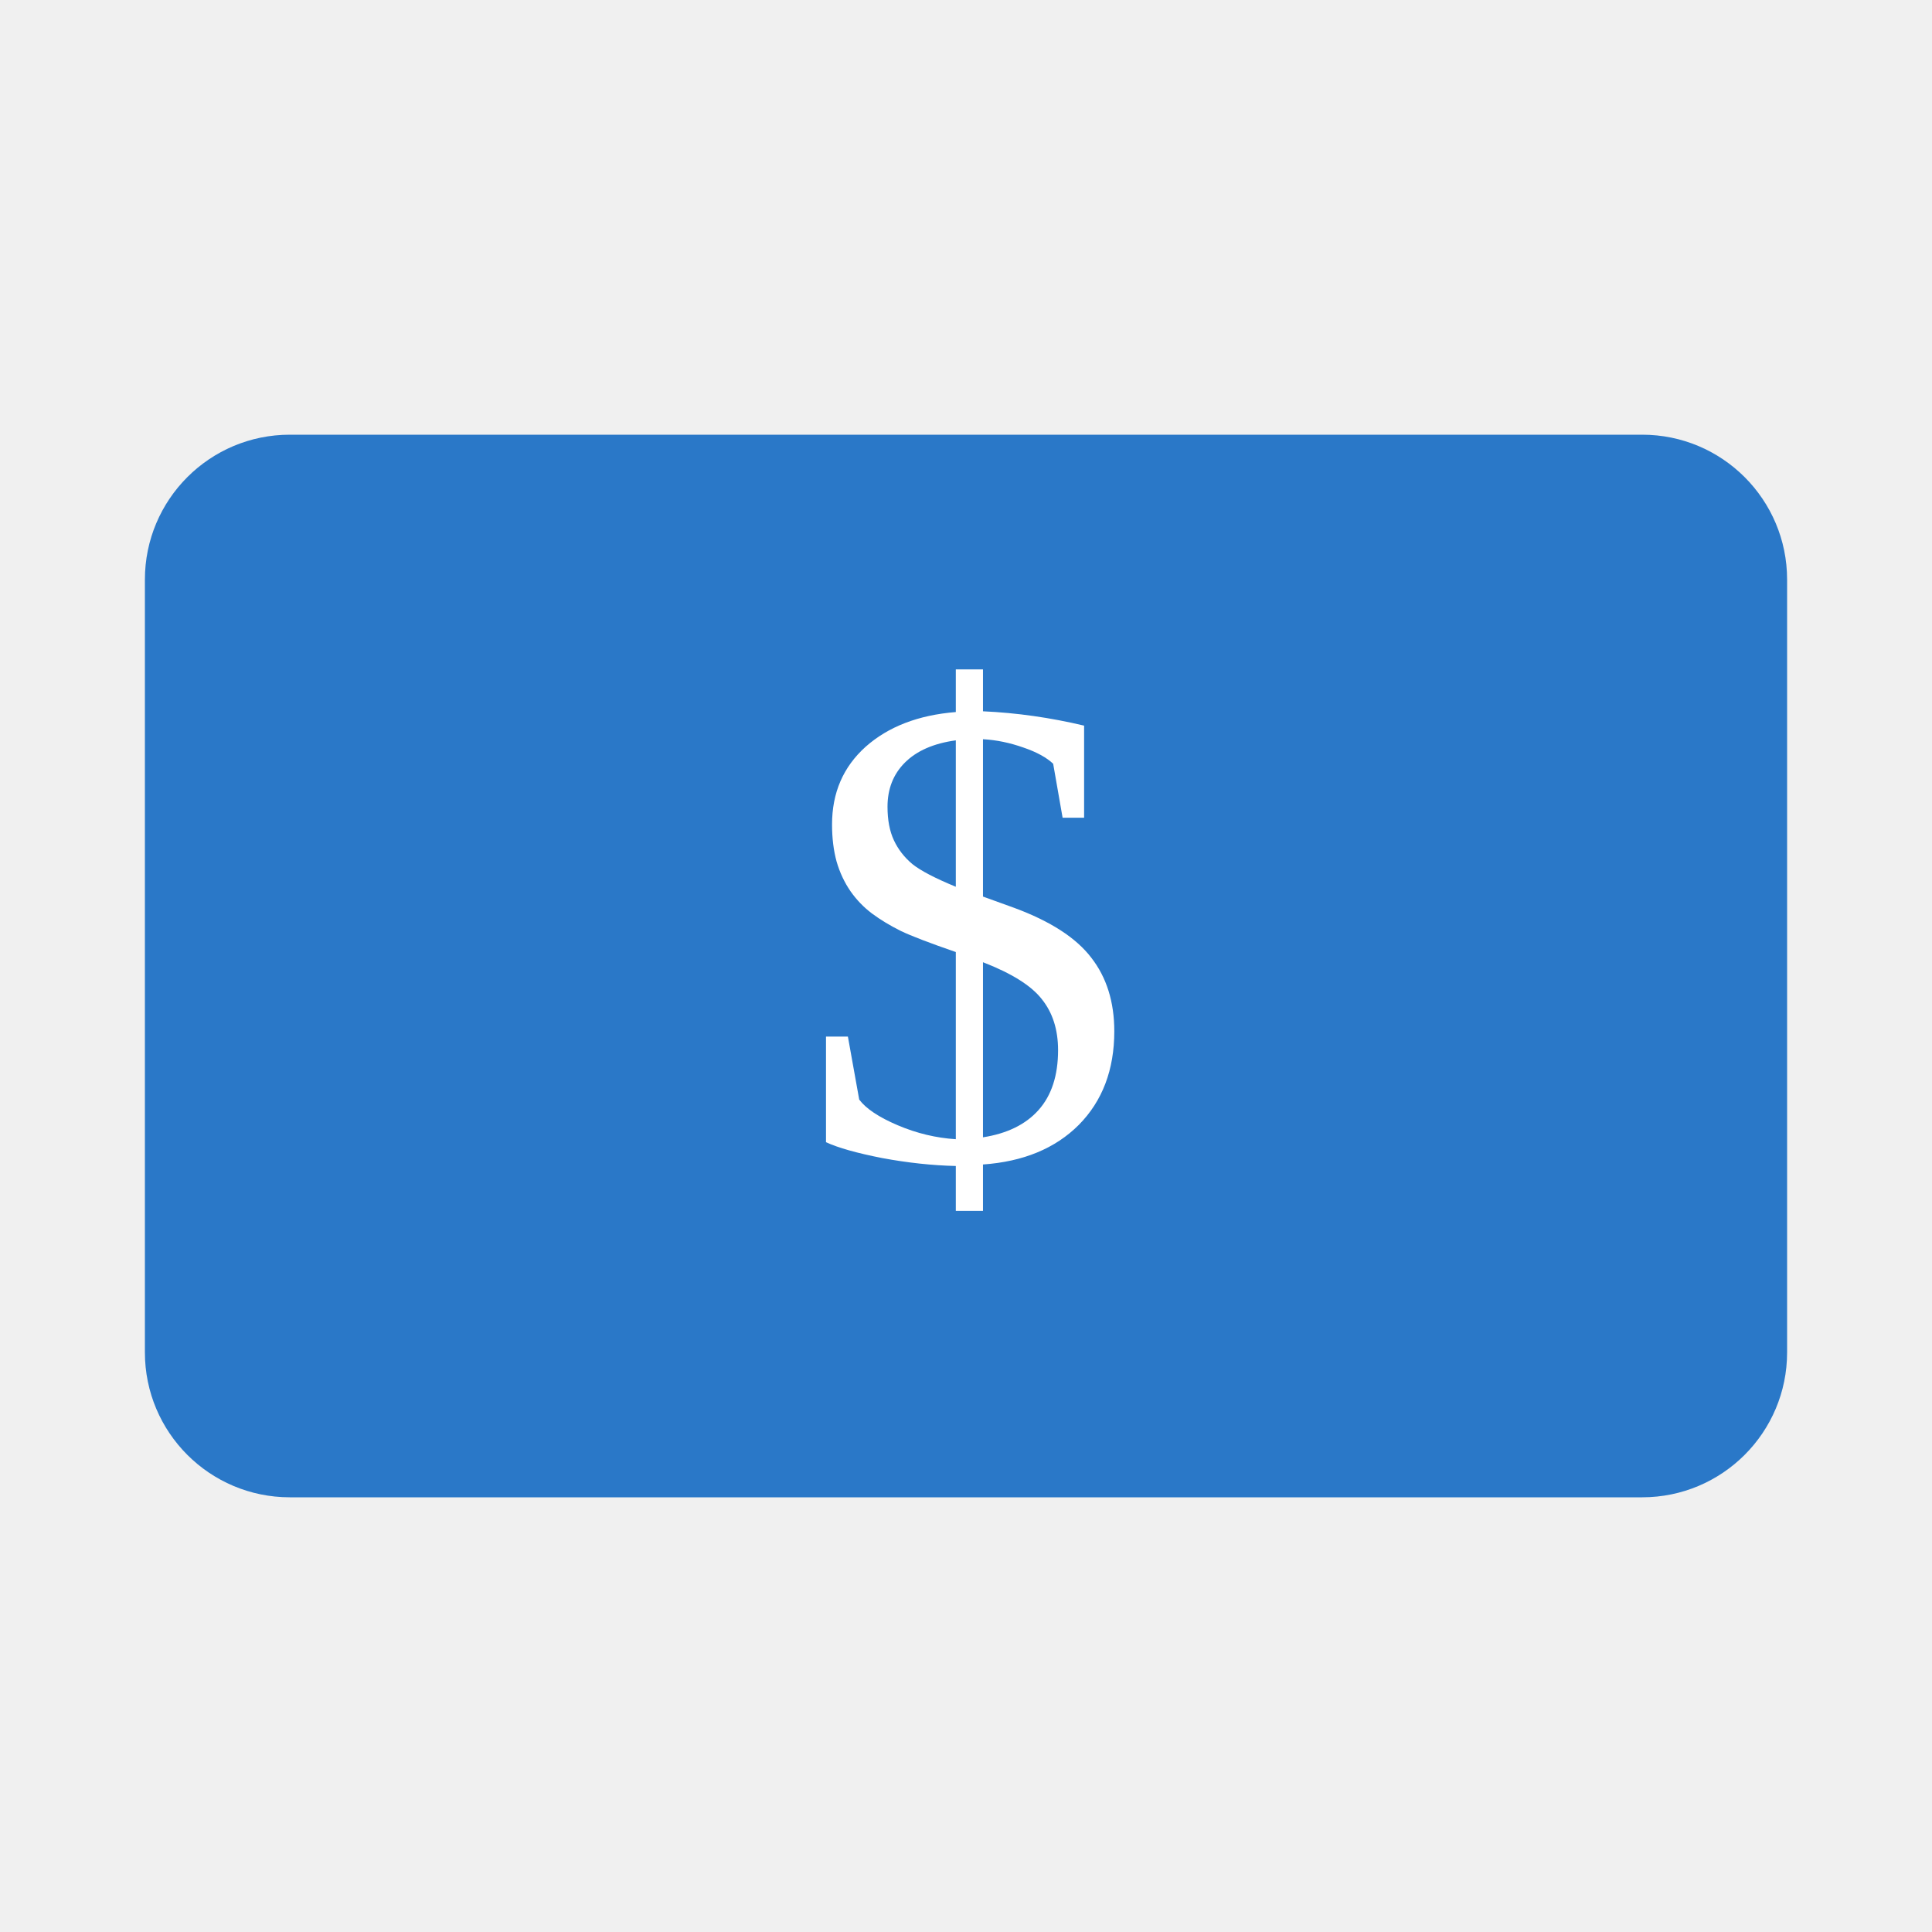
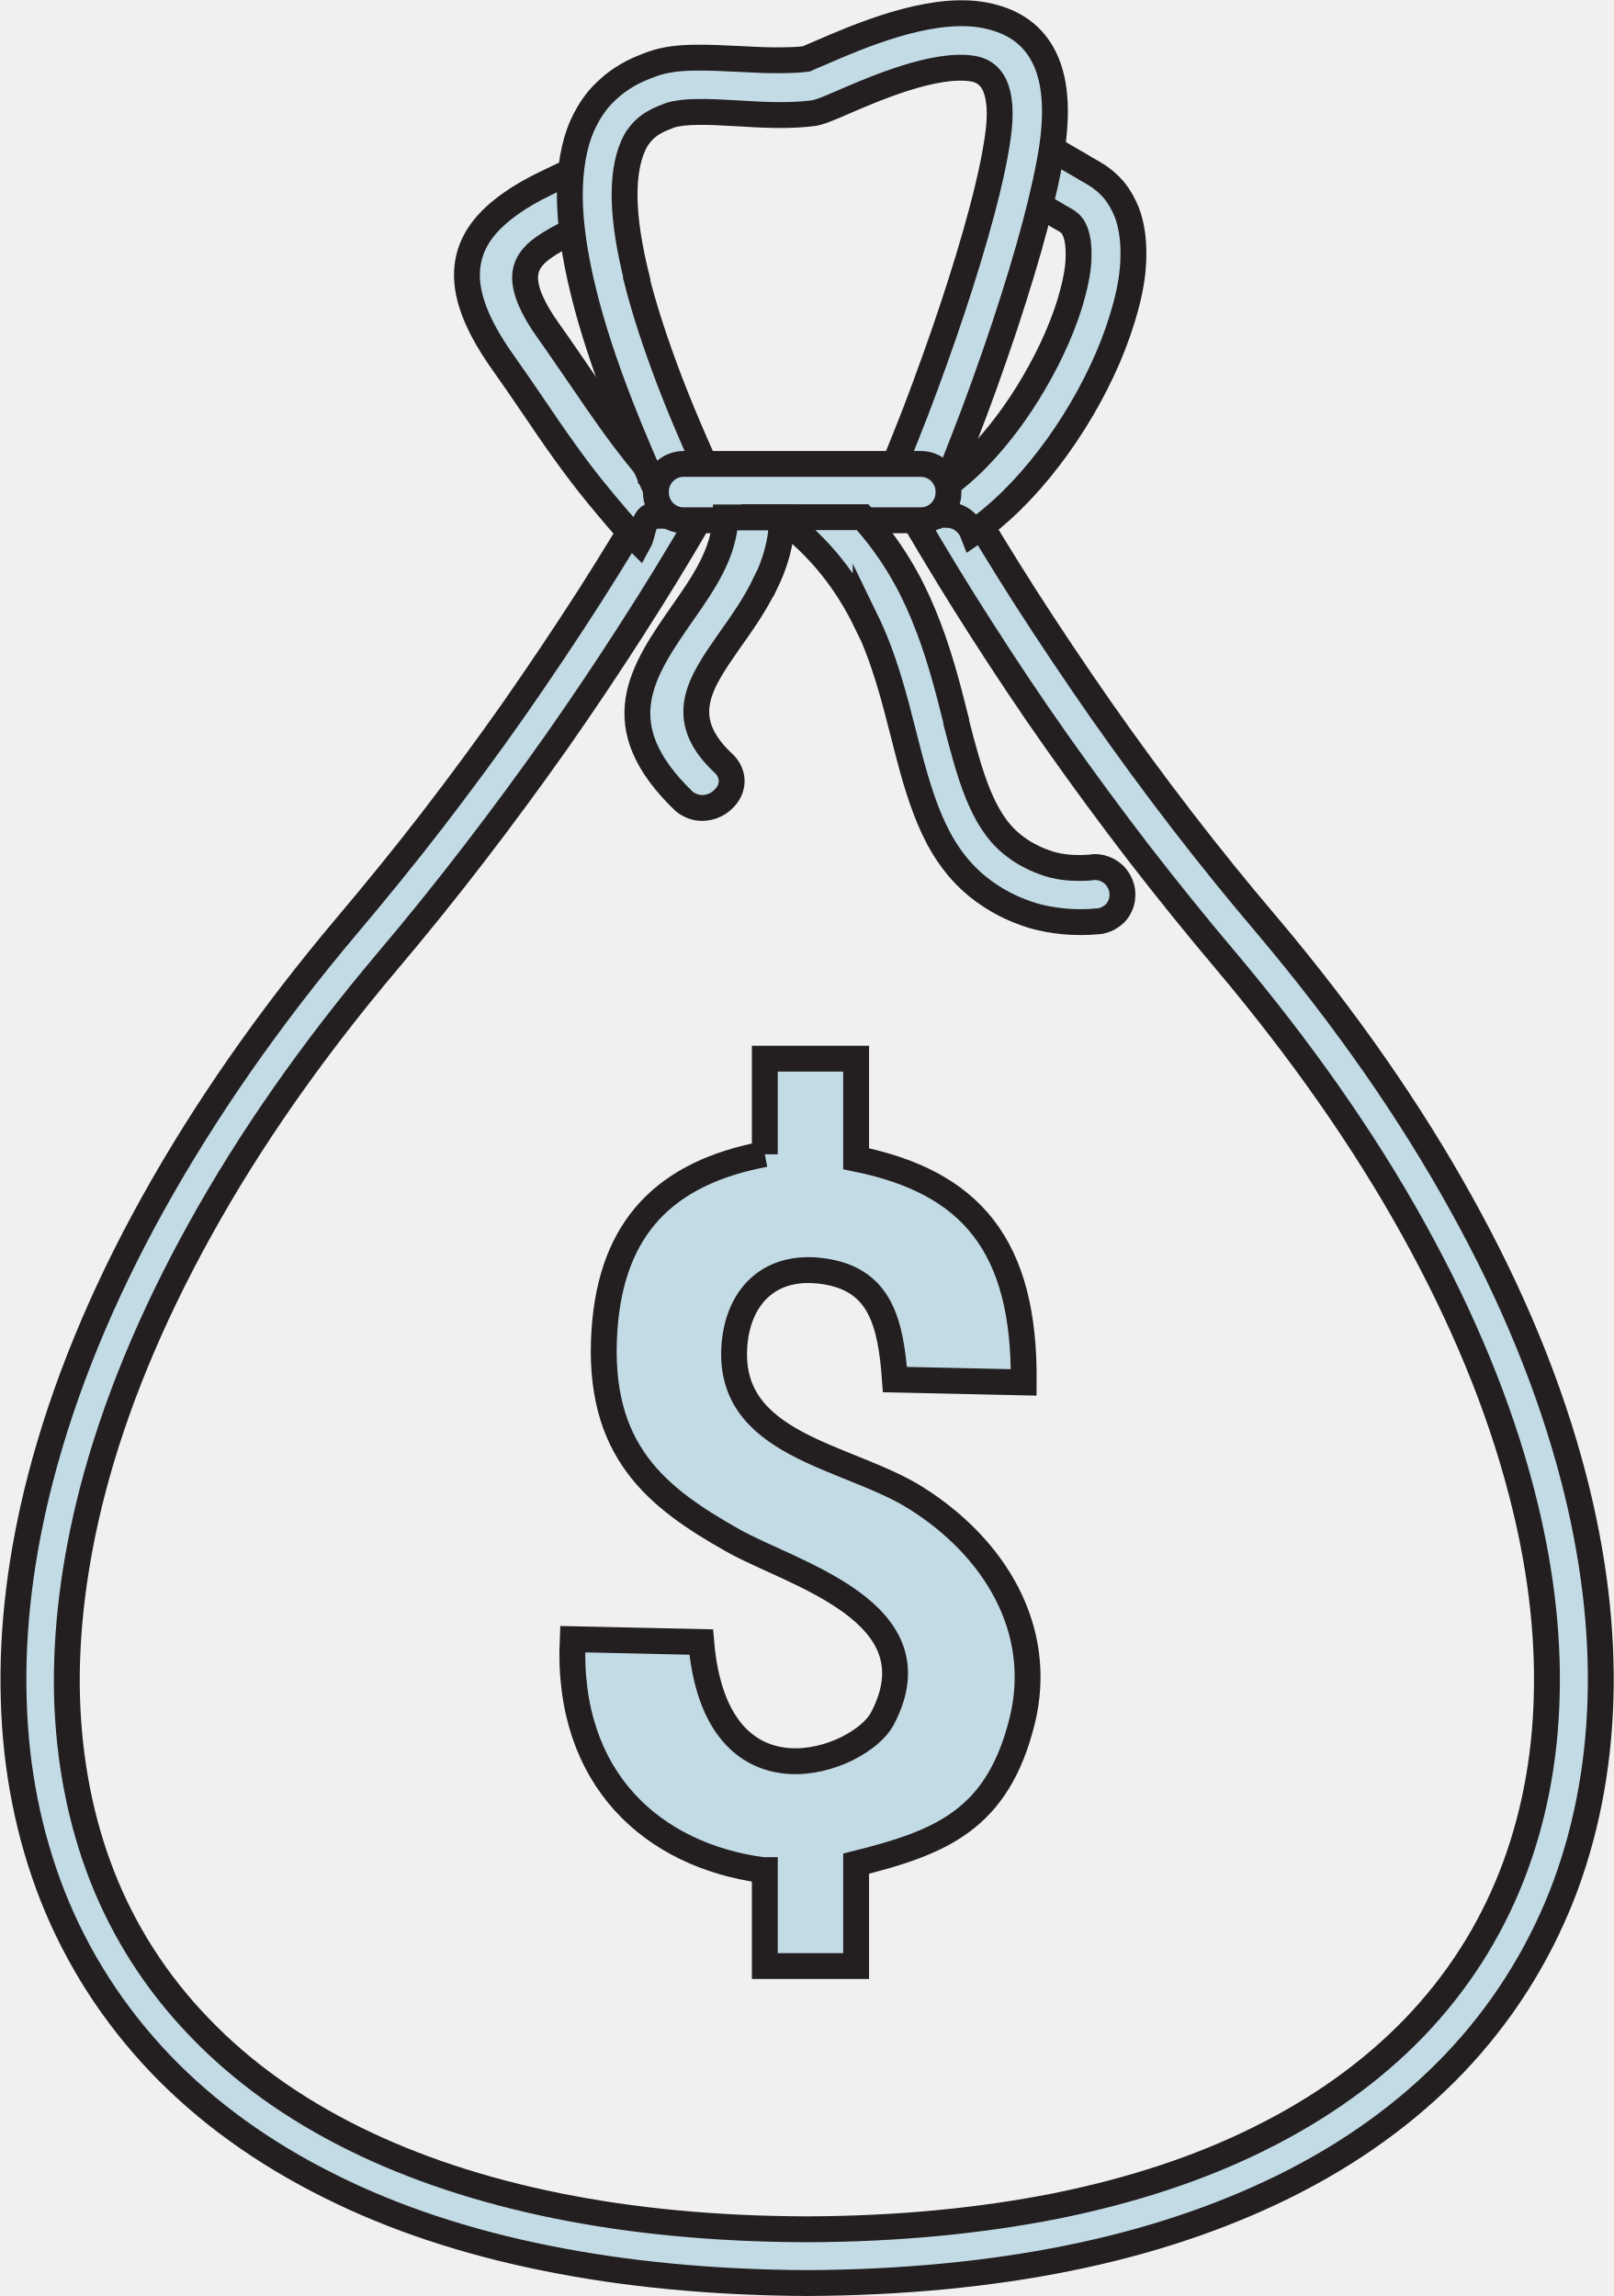
- <svg xmlns="http://www.w3.org/2000/svg" width="80" height="80">
-   <rect x="6" y="18" width="68" height="44" rx="6" fill="#2a78c8" />
-   <text x="40" y="48" font-size="28" fill="#fff" text-anchor="middle">$</text>
+ <svg xmlns="http://www.w3.org/2000/svg" id="Layer_2" viewBox="0 0 62.4 88.79">
+   <defs>
+     <style>
+       .cls-1, .cls-2 {
+         fill: #c3dbe5;
+         stroke: #231f20;
+         stroke-miterlimit: 10;
+       }
+ 
+       .cls-2 {
+         fill-rule: evenodd;
+       }
+     </style>
+   </defs>
+   <g id="Layer_1-2" data-name="Layer_1">
+     <g>
+       <path class="cls-1" d="M31.2,19.76l-4.16.32c-.85,1.46-1.73,2.9-2.64,4.31-.93,1.45-1.89,2.88-2.87,4.28-1.03,1.46-2.09,2.9-3.18,4.32-1.09,1.42-2.21,2.81-3.36,4.17-2.93,3.47-5.34,6.93-7.23,10.34-1.94,3.49-3.34,6.9-4.19,10.18-.71,2.76-1.04,5.41-.98,7.91.07,2.48.52,4.82,1.36,6.97.85,2.16,2.1,4.12,3.76,5.84,1.61,1.68,3.61,3.13,6,4.31,2.27,1.12,4.89,2,7.87,2.6,2.88.58,6.08.89,9.62.9,3.53-.01,6.74-.33,9.62-.9,2.97-.6,5.59-1.47,7.86-2.6,2.39-1.18,4.39-2.63,6.01-4.31,1.65-1.72,2.9-3.68,3.75-5.84.84-2.14,1.3-4.48,1.36-6.97.07-2.5-.26-5.16-.98-7.91-.85-3.28-2.25-6.69-4.19-10.18-1.89-3.41-4.31-6.87-7.23-10.34-1.15-1.36-2.27-2.75-3.37-4.17-1.09-1.42-2.15-2.86-3.18-4.32-.99-1.4-1.94-2.83-2.87-4.28-.91-1.41-1.78-2.85-2.64-4.31l-4.16-.32ZM37.01,18.77c.85,1.46,1.72,2.89,2.62,4.3.95,1.48,1.93,2.94,2.94,4.39,1.01,1.44,2.05,2.86,3.12,4.25,1.07,1.39,2.17,2.75,3.31,4.09,3.02,3.58,5.52,7.18,7.48,10.72,2.02,3.63,3.47,7.2,4.36,10.63.77,2.97,1.12,5.84,1.04,8.55-.08,2.71-.58,5.26-1.5,7.61-.95,2.4-2.34,4.59-4.16,6.5-1.78,1.86-3.99,3.47-6.61,4.76-2.42,1.19-5.19,2.13-8.32,2.76-3.02.61-6.38.94-10.08.96h0c-3.7-.02-7.06-.35-10.08-.96-3.14-.63-5.91-1.56-8.32-2.76-2.63-1.3-4.83-2.9-6.61-4.76-1.83-1.92-3.22-4.1-4.17-6.5-.92-2.35-1.43-4.9-1.5-7.61-.08-2.71.27-5.58,1.04-8.55.89-3.43,2.34-7,4.36-10.63,1.97-3.54,4.46-7.14,7.48-10.72,1.13-1.34,2.24-2.7,3.31-4.09,1.07-1.39,2.11-2.8,3.13-4.25,1.01-1.45,1.99-2.91,2.94-4.39.9-1.41,1.77-2.84,2.62-4.3h11.63Z" />
+       <path class="cls-1" d="M25.09,18.22l-.17-.83c.34.81.72,1.66,1.14,2.54h-.78c-.41,0-.4.7-.58,1.03-.41-.4-1.17-1.31-1.54-1.76-.92-1.11-1.76-2.33-2.57-3.53h0c-.39-.57-.77-1.13-1.12-1.62-1.1-1.54-1.51-2.74-1.4-3.73.11-1.01.73-1.78,1.68-2.45.39-.28.85-.54,1.35-.78.38-.19.79-.38,1.22-.57-.04.33-.05.68-.05,1.04,0,.4.03.82.08,1.27-.11.06-.23.11-.33.16-.39.2-.74.39-1.03.6-.42.3-.68.65-.69,1.13,0,.51.26,1.18.92,2.1.2.28.39.55.58.83.21.31.39.57.57.83.52.76,1.05,1.54,1.59,2.27.38.51.77,1.01,1.17,1.47h0Z" />
+       <path class="cls-1" d="M36.01,19.14c.59-.34,1.19-.82,1.77-1.41.81-.83,1.58-1.86,2.21-2.95.34-.58.64-1.17.89-1.75.25-.58.45-1.14.59-1.68.14-.51.22-.98.23-1.39.01-.38-.02-.71-.12-.98-.04-.1-.08-.19-.14-.26-.05-.07-.12-.12-.19-.17-.02-.01-.07-.04-.15-.09-.11-.06-.27-.15-.36-.21h0c-.24-.14-.53-.3-.85-.49.2-.8.35-1.54.45-2.19.55.32,1.07.62,1.45.84h0s.08.05.2.12c.05.03.15.08.33.19.29.17.54.39.75.63.21.26.37.55.5.87.18.49.26,1.04.25,1.65,0,.63-.11,1.3-.3,2-.17.63-.4,1.29-.68,1.95-.29.67-.63,1.35-1.02,2.01-.76,1.3-1.71,2.55-2.73,3.55-.48.47-.97.88-1.48,1.23-.16-.41-.55-.7-1.01-.7h-.92c.11-.25.22-.52.33-.79h0Z" />
+       <path class="cls-1" d="M25.82,19.93c-.71-1.51-1.32-2.93-1.83-4.24-.63-1.62-1.11-3.09-1.43-4.4-.34-1.38-.52-2.61-.53-3.68,0-1.08.15-2.01.49-2.77.15-.33.32-.62.52-.88.15-.2.33-.38.51-.54h0s.16-.14.16-.14c.24-.19.49-.35.74-.48.26-.13.53-.24.81-.34.46-.16.99-.22,1.56-.23.56-.01,1.15.02,1.76.05.44.02.9.05,1.33.05.43,0,.86,0,1.26-.05h0s.24-.11.6-.26h0c1.43-.62,4.08-1.76,6.12-1.46.98.15,1.81.56,2.33,1.39.51.81.71,2.01.46,3.73-.13.87-.36,1.89-.65,2.99-.32,1.22-.73,2.55-1.17,3.89-.51,1.53-1.06,3.07-1.61,4.47-.41,1.06-.81,2.05-1.18,2.91h-10.25ZM24.61,10.78c.3,1.19.73,2.51,1.29,3.98.55,1.43,1.24,3.01,2.05,4.73h5.99c.44-1,.94-2.24,1.46-3.57.49-1.29.99-2.67,1.44-4.03.42-1.27.81-2.54,1.12-3.71.28-1.04.49-2,.61-2.82.15-.98.08-1.65-.12-2.08-.19-.39-.5-.58-.87-.63-.72-.11-1.65.08-2.55.36-.92.29-1.81.67-2.43.94h0s0,0,0,0c-.53.23-.92.4-1.18.43-.96.12-1.99.06-2.96,0h-.01c-.52-.03-1.03-.06-1.46-.05-.43,0-.79.04-1.06.12-.17.06-.33.13-.49.2-.15.08-.29.16-.41.26h0c-.11.09-.22.2-.31.32-.1.12-.18.27-.25.43-.23.53-.34,1.22-.32,2.06.02.86.18,1.87.47,3.04h0Z" />
+       <path class="cls-2" d="M29.57,44.63c-3.82.72-5.93,2.8-6.2,6.81-.31,4.66,2.01,6.47,4.98,8.14,2.26,1.28,7.96,2.74,5.76,6.89-.85,1.61-6.43,3.73-7-2.97l-4.97-.11c-.25,5.45,3.14,8.36,7.34,8.93h.09v3.71h3.53v-3.96c3.28-.82,5.47-1.69,6.42-5.52.87-3.53-1.05-6.71-4.14-8.64-2.66-1.65-7.33-2-6.98-5.95.17-1.9,1.45-3.17,3.62-2.77,2,.37,2.42,1.94,2.58,4.16l4.98.11c.05-5.31-2.05-7.75-6.48-8.65v-3.87h-3.53v3.7Z" />
+       <path class="cls-2" d="M36.67,19.01v.04c0,.59-.48,1.07-1.07,1.07h-9.17c-.59,0-1.07-.48-1.07-1.07v-.04c0-.59.48-1.07,1.07-1.07h9.17c.59,0,1.07.48,1.07,1.07h0Z" />
+       <path class="cls-2" d="M29.58,22.57c-.39.82-.92,1.56-1.43,2.28h0c-1.06,1.53-2.02,2.9-.24,4.61.36.31.44.68.34,1-.04.14-.12.27-.22.38-.1.11-.22.21-.36.28-.36.18-.82.19-1.22-.13h0c-3.08-2.96-1.63-5.03-.02-7.34h0c.76-1.09,1.57-2.25,1.62-3.64h2.18c0,.94-.26,1.78-.64,2.56h0Z" />
+       <path class="cls-2" d="M33.47,24.01c-.7-1.43-1.71-2.81-3.31-4.01h3.19c1.08,1.19,1.82,2.47,2.35,3.76.58,1.39.94,2.8,1.27,4.12h0v.05c.52,2,.98,3.76,2.15,4.71.21.17.44.33.68.45.24.13.49.23.74.31h0c.25.08.52.13.79.15.27.02.54.02.81,0,.2-.04.39-.02.57.05.18.07.34.18.46.34.12.16.2.34.22.53.02.19,0,.39-.09.57h0l-.02.04h0c-.04.09-.1.17-.17.24-.07.07-.15.13-.24.18h0c-.07.04-.14.07-.21.09-.07.02-.15.04-.23.04-.43.04-.87.04-1.31,0-.4-.04-.8-.11-1.18-.22h0c-.39-.12-.77-.27-1.13-.46-.36-.19-.71-.42-1.03-.68h0c-.86-.71-1.42-1.59-1.84-2.59-.42-1-.71-2.11-1.01-3.3-.36-1.41-.74-2.93-1.46-4.41h0Z" />
+     </g>
+   </g>
</svg>
